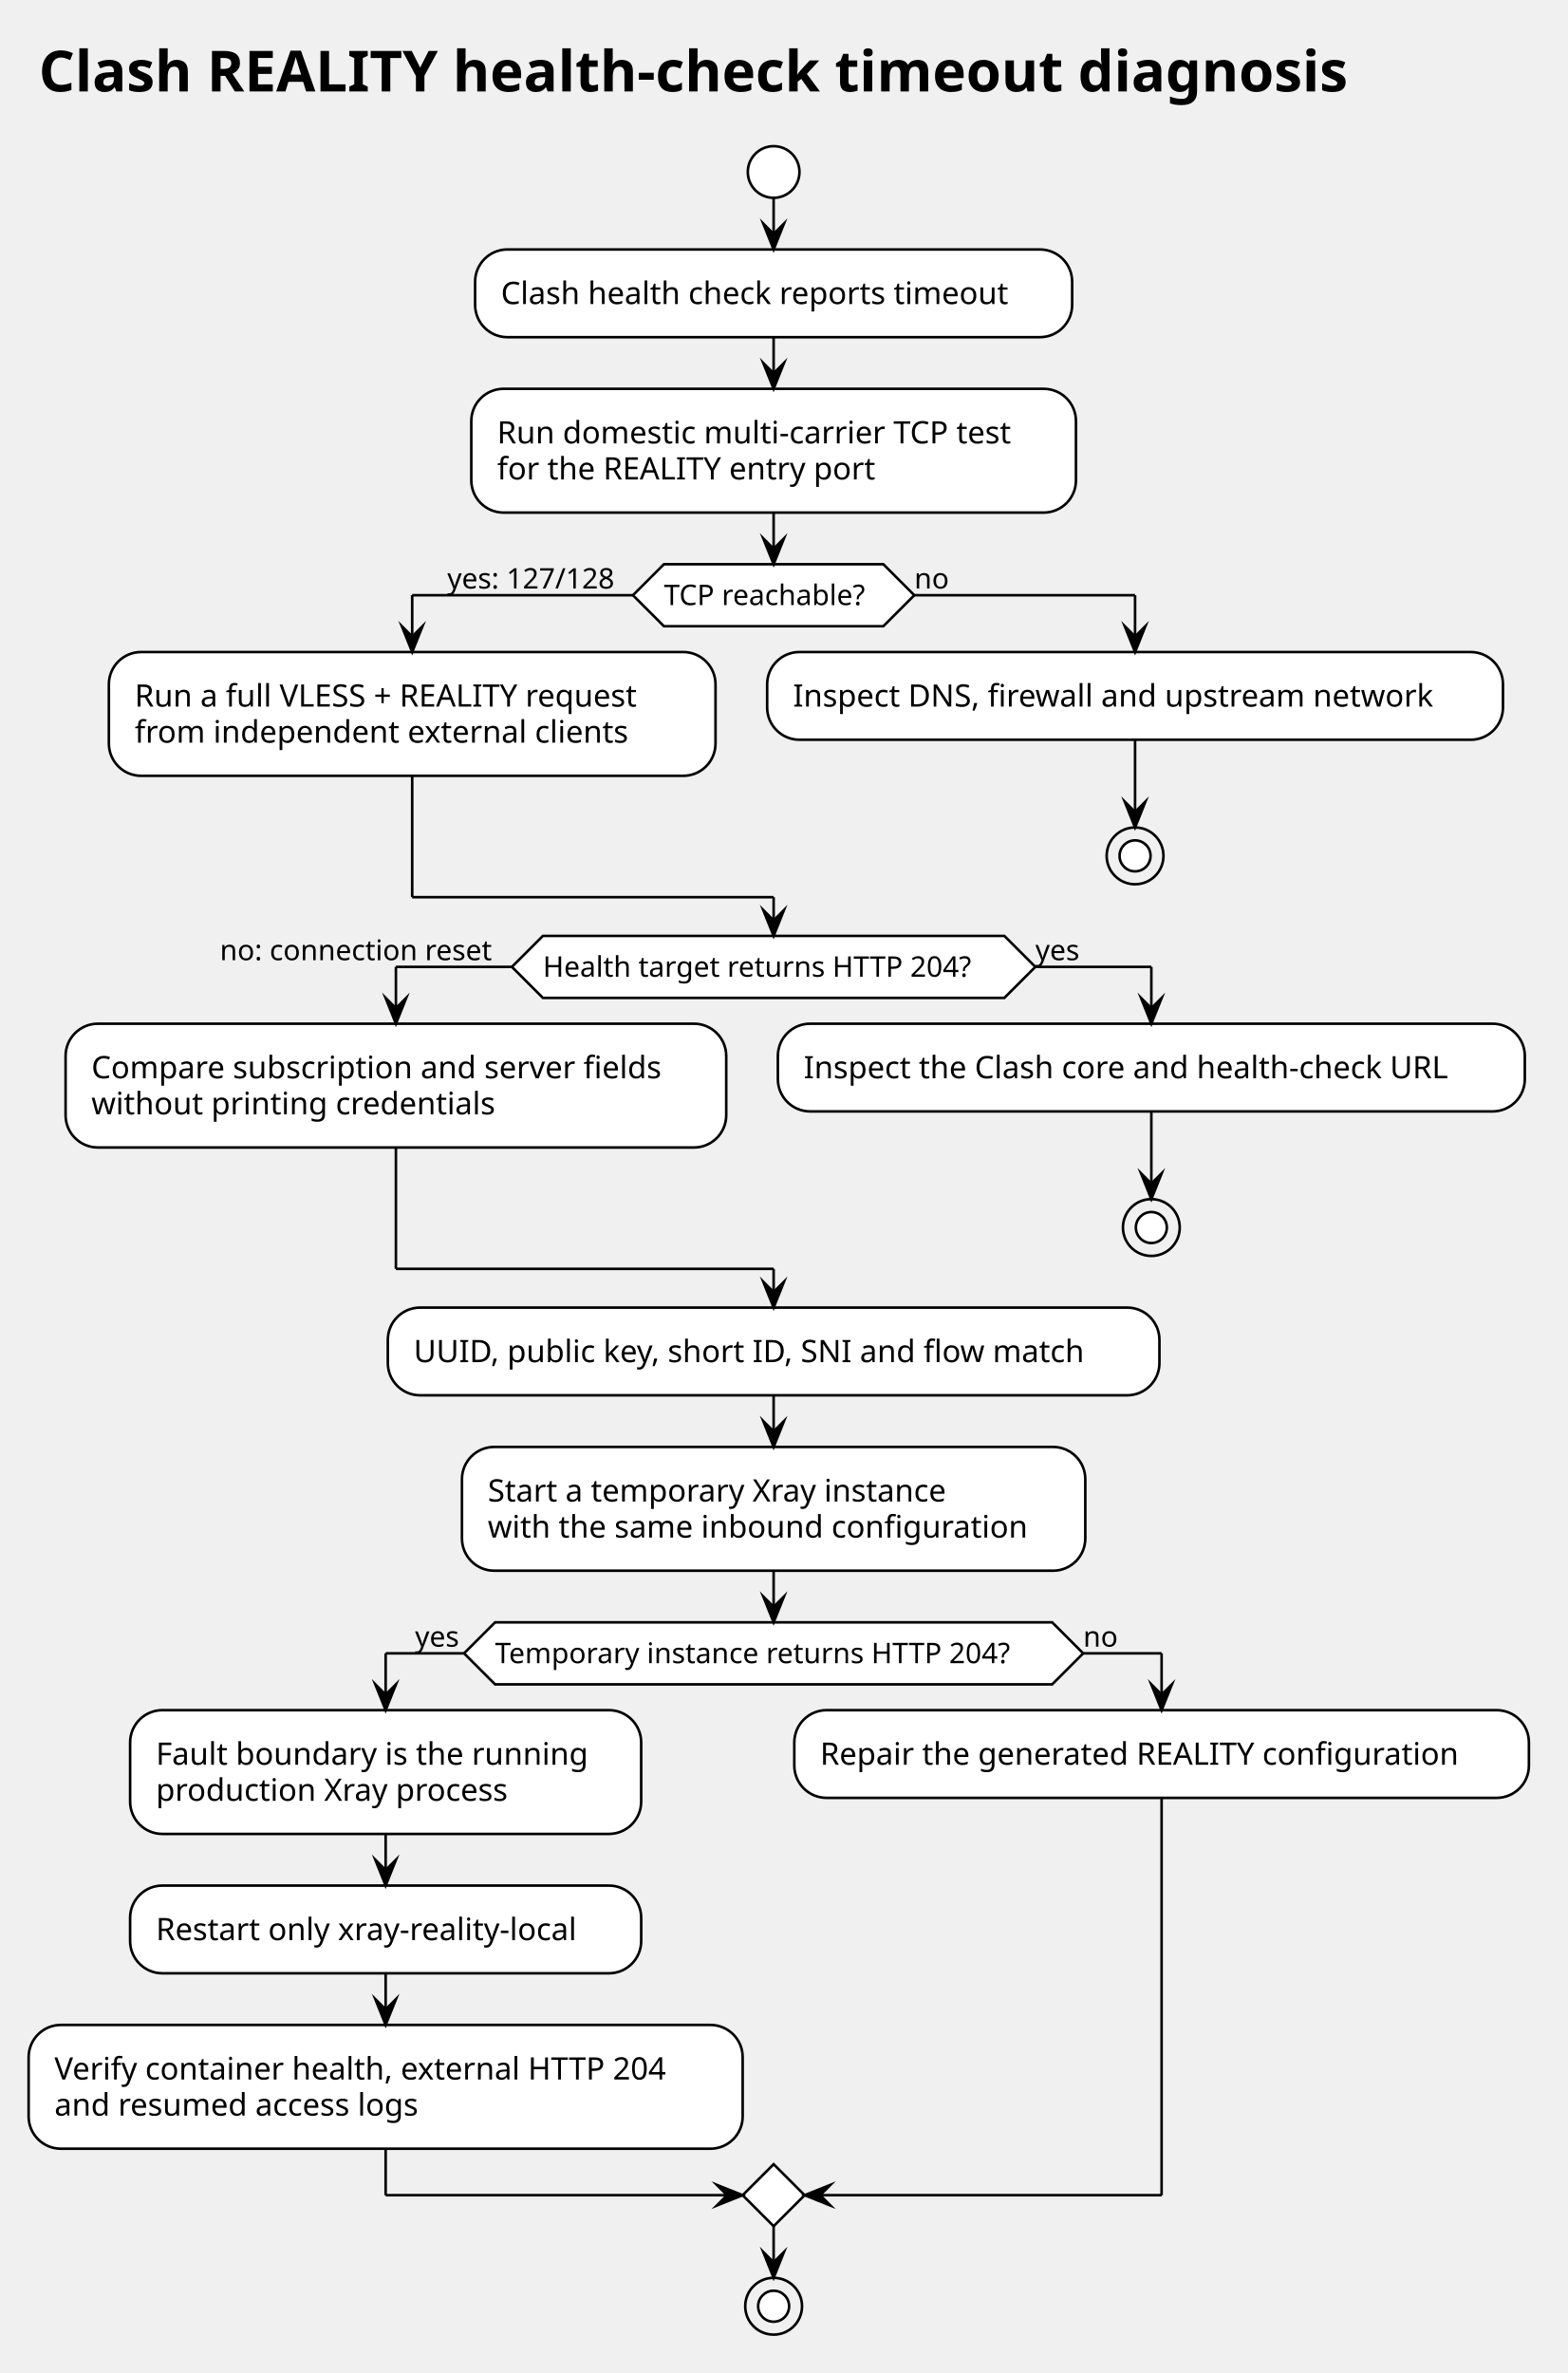
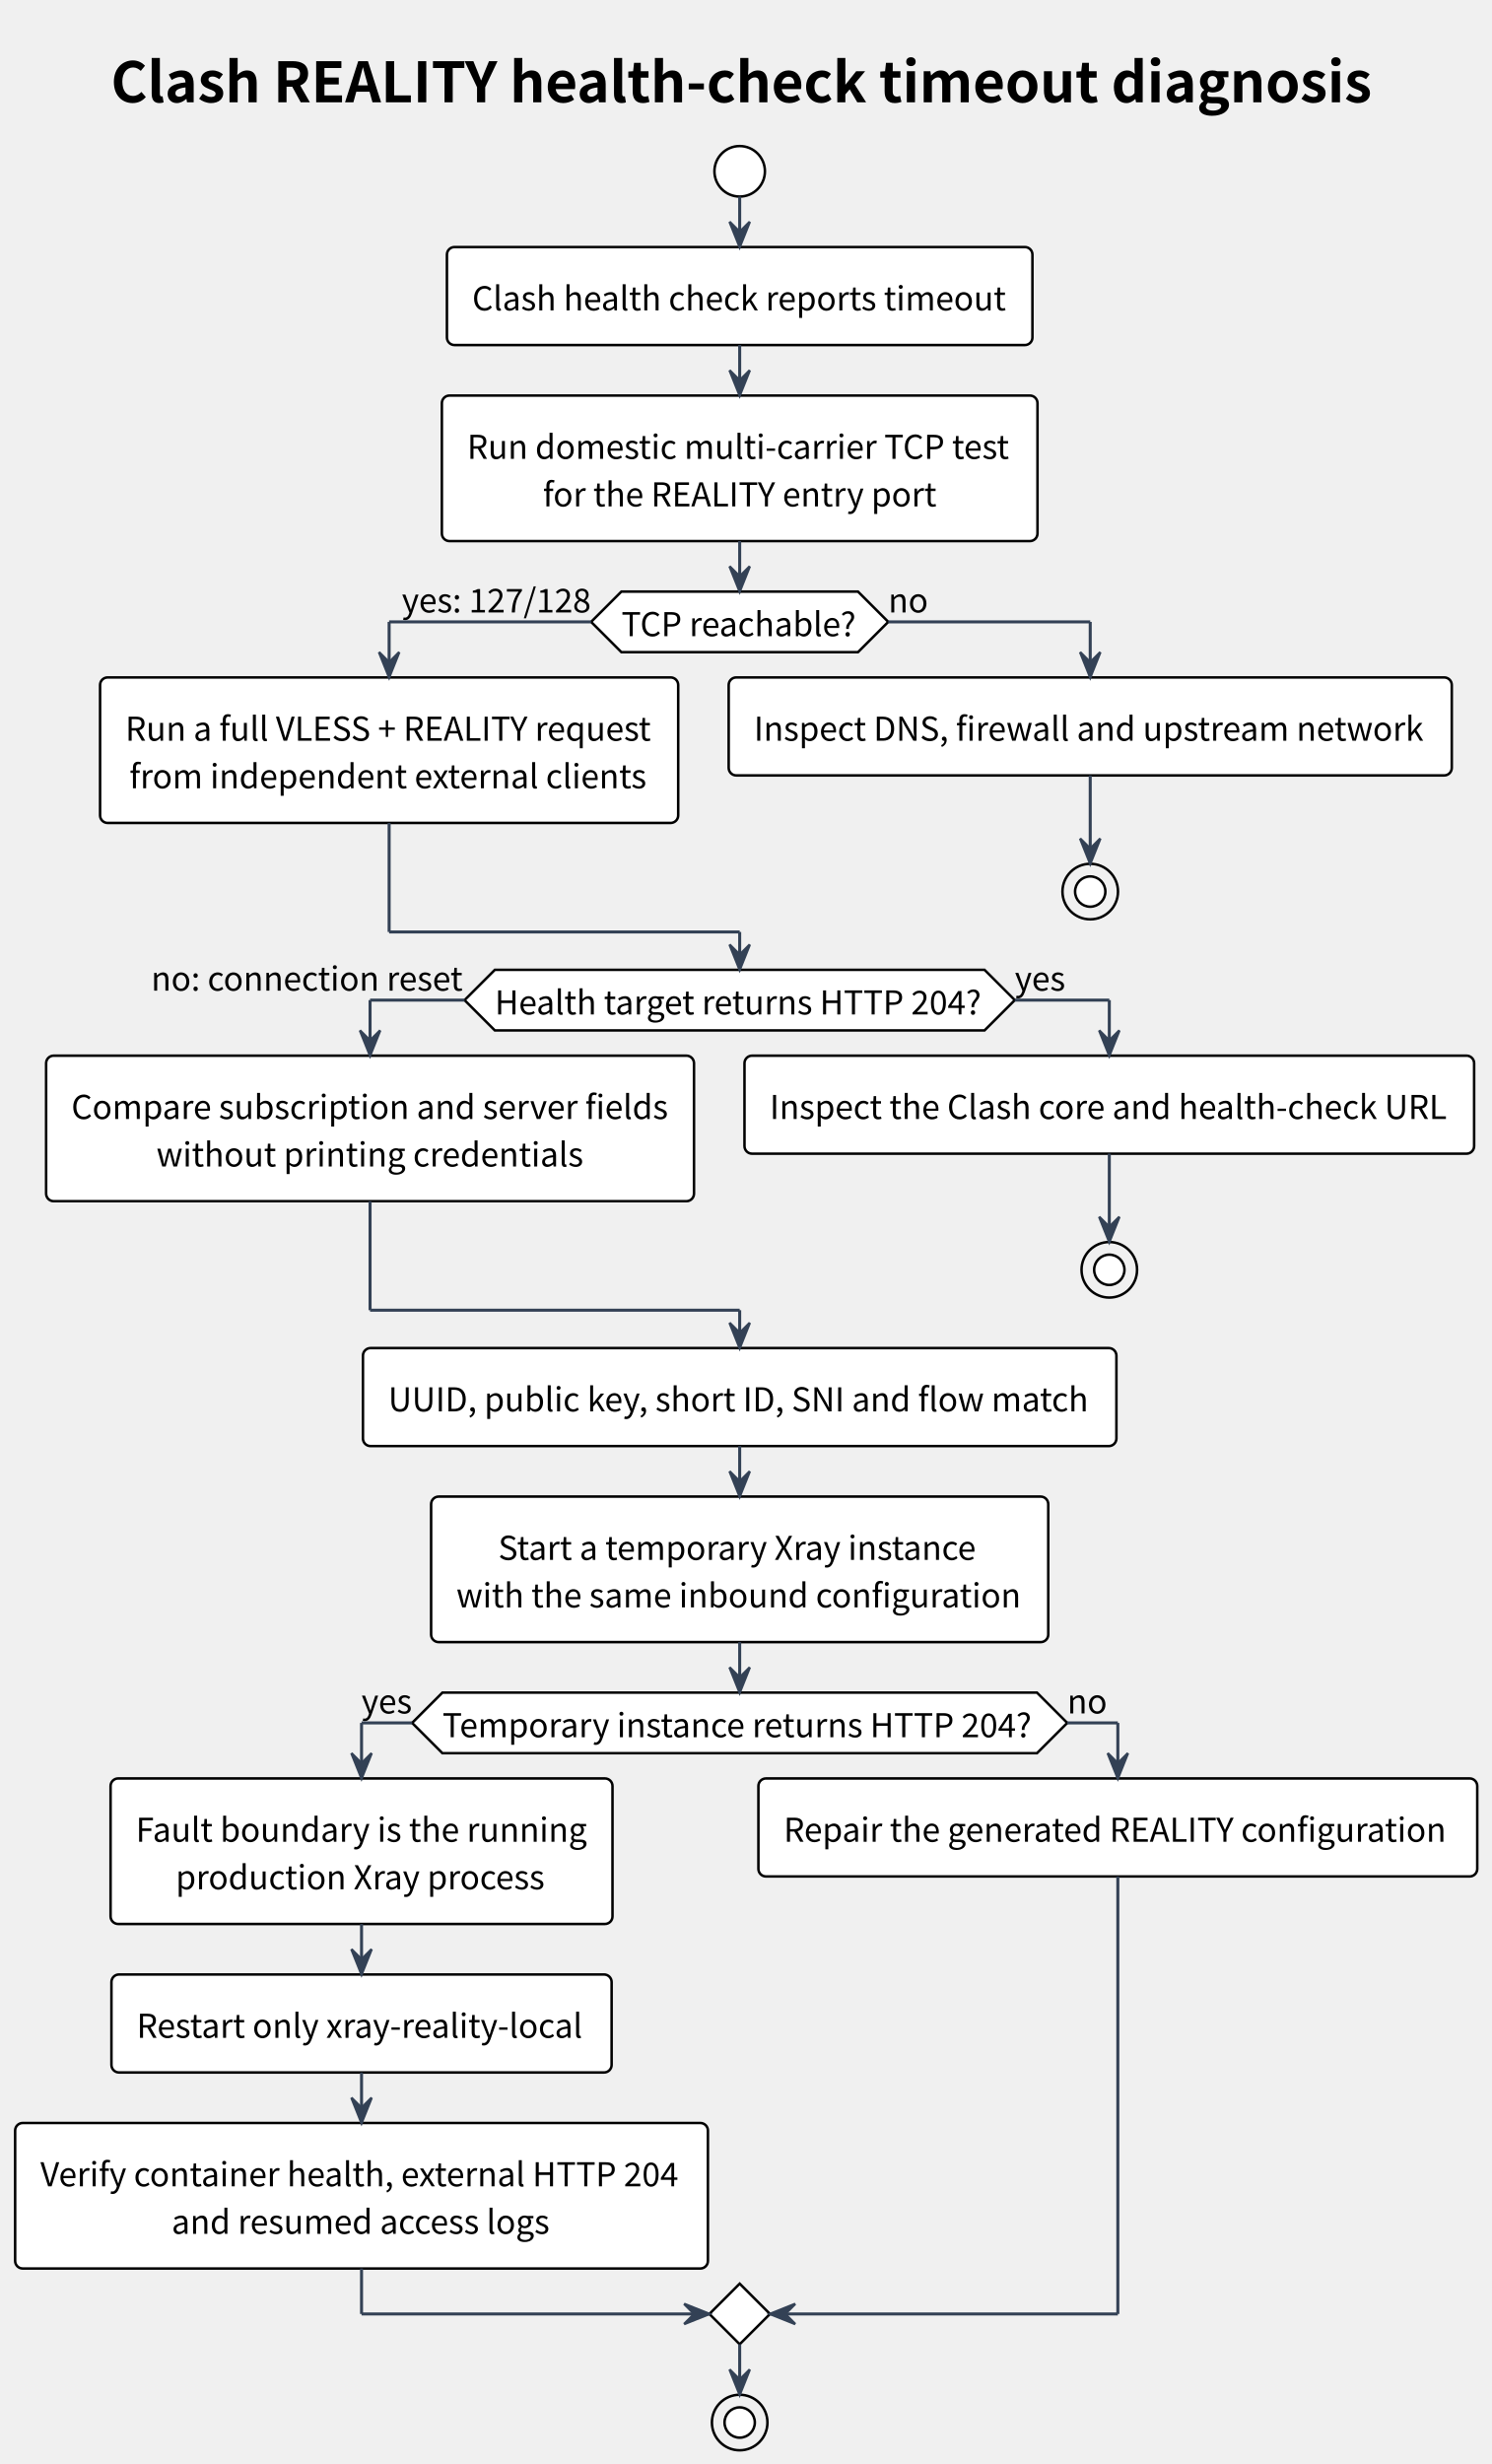
- <svg xmlns="http://www.w3.org/2000/svg" contentStyleType="text/css" data-diagram-type="ACTIVITY" height="919px" preserveAspectRatio="none" style="width:607px;height:919px;background:#FFFFFF;" version="1.1" viewBox="0 0 607 919" width="607px" zoomAndPan="magnify">
+ <svg xmlns="http://www.w3.org/2000/svg" contentStyleType="text/css" data-diagram-type="ACTIVITY" height="976px" preserveAspectRatio="none" style="width:591px;height:976px;background:#FFFFFF;" version="1.1" viewBox="0 0 591 976" width="591px" zoomAndPan="magnify">
  <defs />
  <g>
    <g class="title" data-source-line="3">
-       <text fill="#000000" font-family="Verdana" font-size="22" font-weight="700" lengthAdjust="spacing" textLength="575.223" x="15" y="35.421">Clash REALITY health-check timeout diagnosis</text>
+       <text fill="#000000" font-family="Noto Sans CJK SC" font-size="22" font-weight="bold" lengthAdjust="spacing" textLength="500.37" x="43.925" y="40.52">Clash REALITY health-check timeout diagnosis</text>
    </g>
-     <ellipse cx="299.621" cy="66.609" fill="#FFFFFF" rx="10" ry="10" style="stroke:#000000;stroke-width:1;" />
-     <rect fill="#FFFFFF" height="33.969" rx="12.5" ry="12.5" style="stroke:#000000;stroke-width:1;" width="231.231" x="184.005" y="96.609" />
-     <text fill="#000000" font-family="Verdana" font-size="12" lengthAdjust="spacing" textLength="211.231" x="194.005" y="117.748">Clash health check reports timeout</text>
-     <rect fill="#FFFFFF" height="47.938" rx="12.5" ry="12.5" style="stroke:#000000;stroke-width:1;" width="234.184" x="182.529" y="150.578" />
-     <text fill="#000000" font-family="Verdana" font-size="12" lengthAdjust="spacing" textLength="214.184" x="192.529" y="171.717">Run domestic multi-carrier TCP test</text>
-     <text fill="#000000" font-family="Verdana" font-size="12" lengthAdjust="spacing" textLength="156.791" x="192.529" y="185.685">for the REALITY entry port</text>
-     <polygon fill="#FFFFFF" points="257.138,218.516,342.103,218.516,354.103,230.516,342.103,242.516,257.138,242.516,245.138,230.516,257.138,218.516" style="stroke:#000000;stroke-width:1;stroke-linejoin:miter;stroke-miterlimit:10;" />
-     <text fill="#000000" font-family="Verdana" font-size="11" lengthAdjust="spacing" textLength="84.965" x="257.138" y="234.324">TCP reachable?</text>
-     <text fill="#000000" font-family="Verdana" font-size="11" lengthAdjust="spacing" textLength="71.908" x="173.23" y="227.921">yes: 127/128</text>
-     <text fill="#000000" font-family="Verdana" font-size="11" lengthAdjust="spacing" textLength="13.702" x="354.103" y="227.921">no</text>
-     <rect fill="#FFFFFF" height="47.938" rx="12.5" ry="12.5" style="stroke:#000000;stroke-width:1;" width="234.945" x="42.167" y="252.516" />
-     <text fill="#000000" font-family="Verdana" font-size="12" lengthAdjust="spacing" textLength="214.945" x="52.167" y="273.654">Run a full VLESS + REALITY request</text>
-     <text fill="#000000" font-family="Verdana" font-size="12" lengthAdjust="spacing" textLength="204.498" x="52.167" y="287.623">from independent external clients</text>
-     <rect fill="#FFFFFF" height="33.969" rx="12.5" ry="12.5" style="stroke:#000000;stroke-width:1;" width="284.978" x="297.112" y="252.516" />
-     <text fill="#000000" font-family="Verdana" font-size="12" lengthAdjust="spacing" textLength="264.978" x="307.112" y="273.654">Inspect DNS, firewall and upstream network</text>
-     <ellipse cx="439.602" cy="331.453" fill="none" rx="11" ry="11" style="stroke:#000000;stroke-width:1;" />
-     <ellipse cx="439.602" cy="331.453" fill="#FFFFFF" rx="6" ry="6" style="stroke:#000000;stroke-width:1;" />
-     <polygon fill="#FFFFFF" points="210.259,362.453,388.982,362.453,400.982,374.453,388.982,386.453,210.259,386.453,198.259,374.453,210.259,362.453" style="stroke:#000000;stroke-width:1;stroke-linejoin:miter;stroke-miterlimit:10;" />
-     <text fill="#000000" font-family="Verdana" font-size="11" lengthAdjust="spacing" textLength="178.723" x="210.259" y="378.261">Health target returns HTTP 204?</text>
-     <text fill="#000000" font-family="Verdana" font-size="11" lengthAdjust="spacing" textLength="113.11" x="85.149" y="371.859">no: connection reset</text>
-     <text fill="#000000" font-family="Verdana" font-size="11" lengthAdjust="spacing" textLength="19.008" x="400.982" y="371.859">yes</text>
-     <rect fill="#FFFFFF" height="47.938" rx="12.5" ry="12.5" style="stroke:#000000;stroke-width:1;" width="255.857" x="25.405" y="396.453" />
-     <text fill="#000000" font-family="Verdana" font-size="12" lengthAdjust="spacing" textLength="235.857" x="35.405" y="417.592">Compare subscription and server fields</text>
-     <text fill="#000000" font-family="Verdana" font-size="12" lengthAdjust="spacing" textLength="165.99" x="35.405" y="431.56">without printing credentials</text>
-     <rect fill="#FFFFFF" height="33.969" rx="12.5" ry="12.5" style="stroke:#000000;stroke-width:1;" width="289.291" x="301.262" y="396.453" />
-     <text fill="#000000" font-family="Verdana" font-size="12" lengthAdjust="spacing" textLength="269.291" x="311.262" y="417.592">Inspect the Clash core and health-check URL</text>
-     <ellipse cx="445.908" cy="475.391" fill="none" rx="11" ry="11" style="stroke:#000000;stroke-width:1;" />
-     <ellipse cx="445.908" cy="475.391" fill="#FFFFFF" rx="6" ry="6" style="stroke:#000000;stroke-width:1;" />
-     <rect fill="#FFFFFF" height="33.969" rx="12.5" ry="12.5" style="stroke:#000000;stroke-width:1;" width="298.836" x="150.203" y="506.391" />
-     <text fill="#000000" font-family="Verdana" font-size="12" lengthAdjust="spacing" textLength="278.836" x="160.203" y="527.529">UUID, public key, short ID, SNI and flow match</text>
-     <rect fill="#FFFFFF" height="47.938" rx="12.5" ry="12.5" style="stroke:#000000;stroke-width:1;" width="241.414" x="178.914" y="560.359" />
-     <text fill="#000000" font-family="Verdana" font-size="12" lengthAdjust="spacing" textLength="193.43" x="188.914" y="581.498">Start a temporary Xray instance</text>
-     <text fill="#000000" font-family="Verdana" font-size="12" lengthAdjust="spacing" textLength="221.414" x="188.914" y="595.467">with the same inbound configuration</text>
-     <polygon fill="#FFFFFF" points="191.734,628.297,407.507,628.297,419.507,640.297,407.507,652.297,191.734,652.297,179.734,640.297,191.734,628.297" style="stroke:#000000;stroke-width:1;stroke-linejoin:miter;stroke-miterlimit:10;" />
-     <text fill="#000000" font-family="Verdana" font-size="11" lengthAdjust="spacing" textLength="215.773" x="191.734" y="644.105">Temporary instance returns HTTP 204?</text>
-     <text fill="#000000" font-family="Verdana" font-size="11" lengthAdjust="spacing" textLength="19.008" x="160.726" y="637.703">yes</text>
-     <text fill="#000000" font-family="Verdana" font-size="11" lengthAdjust="spacing" textLength="13.702" x="419.507" y="637.703">no</text>
-     <rect fill="#FFFFFF" height="47.938" rx="12.5" ry="12.5" style="stroke:#000000;stroke-width:1;" width="197.92" x="50.399" y="662.297" />
-     <text fill="#000000" font-family="Verdana" font-size="12" lengthAdjust="spacing" textLength="177.92" x="60.399" y="683.436">Fault boundary is the running</text>
-     <text fill="#000000" font-family="Verdana" font-size="12" lengthAdjust="spacing" textLength="146.315" x="60.399" y="697.404">production Xray process</text>
-     <rect fill="#FFFFFF" height="33.969" rx="12.5" ry="12.5" style="stroke:#000000;stroke-width:1;" width="197.938" x="50.391" y="730.234" />
-     <text fill="#000000" font-family="Verdana" font-size="12" lengthAdjust="spacing" textLength="177.938" x="60.391" y="751.373">Restart only xray-reality-local</text>
-     <rect fill="#FFFFFF" height="47.938" rx="12.5" ry="12.5" style="stroke:#000000;stroke-width:1;" width="276.541" x="11.089" y="784.203" />
-     <text fill="#000000" font-family="Verdana" font-size="12" lengthAdjust="spacing" textLength="256.541" x="21.089" y="805.342">Verify container health, external HTTP 204</text>
-     <text fill="#000000" font-family="Verdana" font-size="12" lengthAdjust="spacing" textLength="151.863" x="21.089" y="819.311">and resumed access logs</text>
-     <rect fill="#FFFFFF" height="33.969" rx="12.5" ry="12.5" style="stroke:#000000;stroke-width:1;" width="284.504" x="307.63" y="662.297" />
-     <text fill="#000000" font-family="Verdana" font-size="12" lengthAdjust="spacing" textLength="264.504" x="317.63" y="683.436">Repair the generated REALITY configuration</text>
-     <polygon fill="#FFFFFF" points="299.621,838.141,311.621,850.141,299.621,862.141,287.621,850.141,299.621,838.141" style="stroke:#000000;stroke-width:1;stroke-linejoin:miter;stroke-miterlimit:10;" />
-     <ellipse cx="299.621" cy="893.141" fill="none" rx="11" ry="11" style="stroke:#000000;stroke-width:1;" />
-     <ellipse cx="299.621" cy="893.141" fill="#FFFFFF" rx="6" ry="6" style="stroke:#000000;stroke-width:1;" />
-     <line style="stroke:#000000;stroke-width:1;" x1="299.621" x2="299.621" y1="76.609" y2="96.609" />
-     <polygon fill="#000000" points="295.621,86.609,299.621,96.609,303.621,86.609,299.621,90.609" style="stroke:#000000;stroke-width:1;stroke-linejoin:miter;stroke-miterlimit:10;" />
-     <line style="stroke:#000000;stroke-width:1;" x1="299.621" x2="299.621" y1="130.578" y2="150.578" />
-     <polygon fill="#000000" points="295.621,140.578,299.621,150.578,303.621,140.578,299.621,144.578" style="stroke:#000000;stroke-width:1;stroke-linejoin:miter;stroke-miterlimit:10;" />
-     <line style="stroke:#000000;stroke-width:1;" x1="439.602" x2="439.602" y1="286.484" y2="320.453" />
-     <polygon fill="#000000" points="435.602,310.453,439.602,320.453,443.602,310.453,439.602,314.453" style="stroke:#000000;stroke-width:1;stroke-linejoin:miter;stroke-miterlimit:10;" />
-     <line style="stroke:#000000;stroke-width:1;" x1="245.138" x2="159.64" y1="230.516" y2="230.516" />
-     <line style="stroke:#000000;stroke-width:1;" x1="159.64" x2="159.64" y1="230.516" y2="252.516" />
-     <polygon fill="#000000" points="155.64,242.516,159.64,252.516,163.64,242.516,159.64,246.516" style="stroke:#000000;stroke-width:1;stroke-linejoin:miter;stroke-miterlimit:10;" />
-     <line style="stroke:#000000;stroke-width:1;" x1="354.103" x2="439.602" y1="230.516" y2="230.516" />
-     <line style="stroke:#000000;stroke-width:1;" x1="439.602" x2="439.602" y1="230.516" y2="252.516" />
-     <polygon fill="#000000" points="435.602,242.516,439.602,252.516,443.602,242.516,439.602,246.516" style="stroke:#000000;stroke-width:1;stroke-linejoin:miter;stroke-miterlimit:10;" />
-     <line style="stroke:#000000;stroke-width:1;" x1="159.64" x2="159.64" y1="300.453" y2="347.453" />
-     <line style="stroke:#000000;stroke-width:1;" x1="159.64" x2="299.621" y1="347.453" y2="347.453" />
-     <line style="stroke:#000000;stroke-width:1;" x1="299.621" x2="299.621" y1="347.453" y2="362.453" />
-     <polygon fill="#000000" points="295.621,352.453,299.621,362.453,303.621,352.453,299.621,356.453" style="stroke:#000000;stroke-width:1;stroke-linejoin:miter;stroke-miterlimit:10;" />
-     <line style="stroke:#000000;stroke-width:1;" x1="299.621" x2="299.621" y1="198.516" y2="218.516" />
-     <polygon fill="#000000" points="295.621,208.516,299.621,218.516,303.621,208.516,299.621,212.516" style="stroke:#000000;stroke-width:1;stroke-linejoin:miter;stroke-miterlimit:10;" />
-     <line style="stroke:#000000;stroke-width:1;" x1="445.908" x2="445.908" y1="430.422" y2="464.391" />
-     <polygon fill="#000000" points="441.908,454.391,445.908,464.391,449.908,454.391,445.908,458.391" style="stroke:#000000;stroke-width:1;stroke-linejoin:miter;stroke-miterlimit:10;" />
-     <line style="stroke:#000000;stroke-width:1;" x1="198.259" x2="153.333" y1="374.453" y2="374.453" />
-     <line style="stroke:#000000;stroke-width:1;" x1="153.333" x2="153.333" y1="374.453" y2="396.453" />
-     <polygon fill="#000000" points="149.333,386.453,153.333,396.453,157.333,386.453,153.333,390.453" style="stroke:#000000;stroke-width:1;stroke-linejoin:miter;stroke-miterlimit:10;" />
-     <line style="stroke:#000000;stroke-width:1;" x1="400.982" x2="445.908" y1="374.453" y2="374.453" />
-     <line style="stroke:#000000;stroke-width:1;" x1="445.908" x2="445.908" y1="374.453" y2="396.453" />
-     <polygon fill="#000000" points="441.908,386.453,445.908,396.453,449.908,386.453,445.908,390.453" style="stroke:#000000;stroke-width:1;stroke-linejoin:miter;stroke-miterlimit:10;" />
-     <line style="stroke:#000000;stroke-width:1;" x1="153.333" x2="153.333" y1="444.391" y2="491.391" />
-     <line style="stroke:#000000;stroke-width:1;" x1="153.333" x2="299.621" y1="491.391" y2="491.391" />
-     <line style="stroke:#000000;stroke-width:1;" x1="299.621" x2="299.621" y1="491.391" y2="506.391" />
-     <polygon fill="#000000" points="295.621,496.391,299.621,506.391,303.621,496.391,299.621,500.391" style="stroke:#000000;stroke-width:1;stroke-linejoin:miter;stroke-miterlimit:10;" />
-     <line style="stroke:#000000;stroke-width:1;" x1="299.621" x2="299.621" y1="540.359" y2="560.359" />
-     <polygon fill="#000000" points="295.621,550.359,299.621,560.359,303.621,550.359,299.621,554.359" style="stroke:#000000;stroke-width:1;stroke-linejoin:miter;stroke-miterlimit:10;" />
-     <line style="stroke:#000000;stroke-width:1;" x1="149.359" x2="149.359" y1="710.234" y2="730.234" />
-     <polygon fill="#000000" points="145.359,720.234,149.359,730.234,153.359,720.234,149.359,724.234" style="stroke:#000000;stroke-width:1;stroke-linejoin:miter;stroke-miterlimit:10;" />
-     <line style="stroke:#000000;stroke-width:1;" x1="149.359" x2="149.359" y1="764.203" y2="784.203" />
-     <polygon fill="#000000" points="145.359,774.203,149.359,784.203,153.359,774.203,149.359,778.203" style="stroke:#000000;stroke-width:1;stroke-linejoin:miter;stroke-miterlimit:10;" />
-     <line style="stroke:#000000;stroke-width:1;" x1="179.734" x2="149.359" y1="640.297" y2="640.297" />
-     <line style="stroke:#000000;stroke-width:1;" x1="149.359" x2="149.359" y1="640.297" y2="662.297" />
-     <polygon fill="#000000" points="145.359,652.297,149.359,662.297,153.359,652.297,149.359,656.297" style="stroke:#000000;stroke-width:1;stroke-linejoin:miter;stroke-miterlimit:10;" />
-     <line style="stroke:#000000;stroke-width:1;" x1="419.507" x2="449.882" y1="640.297" y2="640.297" />
-     <line style="stroke:#000000;stroke-width:1;" x1="449.882" x2="449.882" y1="640.297" y2="662.297" />
-     <polygon fill="#000000" points="445.882,652.297,449.882,662.297,453.882,652.297,449.882,656.297" style="stroke:#000000;stroke-width:1;stroke-linejoin:miter;stroke-miterlimit:10;" />
-     <line style="stroke:#000000;stroke-width:1;" x1="149.359" x2="149.359" y1="832.141" y2="850.141" />
-     <line style="stroke:#000000;stroke-width:1;" x1="149.359" x2="287.621" y1="850.141" y2="850.141" />
-     <polygon fill="#000000" points="277.621,846.141,287.621,850.141,277.621,854.141,281.621,850.141" style="stroke:#000000;stroke-width:1;stroke-linejoin:miter;stroke-miterlimit:10;" />
-     <line style="stroke:#000000;stroke-width:1;" x1="449.882" x2="449.882" y1="696.266" y2="850.141" />
-     <line style="stroke:#000000;stroke-width:1;" x1="449.882" x2="311.621" y1="850.141" y2="850.141" />
-     <polygon fill="#000000" points="321.621,846.141,311.621,850.141,321.621,854.141,317.621,850.141" style="stroke:#000000;stroke-width:1;stroke-linejoin:miter;stroke-miterlimit:10;" />
-     <line style="stroke:#000000;stroke-width:1;" x1="299.621" x2="299.621" y1="608.297" y2="628.297" />
-     <polygon fill="#000000" points="295.621,618.297,299.621,628.297,303.621,618.297,299.621,622.297" style="stroke:#000000;stroke-width:1;stroke-linejoin:miter;stroke-miterlimit:10;" />
-     <line style="stroke:#000000;stroke-width:1;" x1="299.621" x2="299.621" y1="862.141" y2="882.141" />
-     <polygon fill="#000000" points="295.621,872.141,299.621,882.141,303.621,872.141,299.621,876.141" style="stroke:#000000;stroke-width:1;stroke-linejoin:miter;stroke-miterlimit:10;" />
+     <ellipse cx="293.03" cy="67.856" fill="#FFFFFF" rx="10" ry="10" style="stroke:#000000;stroke-width:1;" />
+     <rect fill="#FFFFFF" height="38.824" rx="3" ry="3" style="stroke:#000000;stroke-width:1;" width="231.952" x="177.054" y="97.856" />
+     <text fill="#000000" font-family="Noto Sans CJK SC" font-size="13" lengthAdjust="spacing" textLength="211.952" x="187.054" y="122.936">Clash health check reports timeout</text>
+     <rect fill="#FFFFFF" height="57.648" rx="3" ry="3" style="stroke:#000000;stroke-width:1;" width="235.956" x="175.052" y="156.68" />
+     <text fill="#000000" font-family="Noto Sans CJK SC" font-size="13" lengthAdjust="spacing" textLength="215.956" x="185.052" y="181.76">Run domestic multi-carrier TCP test</text>
+     <text fill="#000000" font-family="Noto Sans CJK SC" font-size="13" lengthAdjust="spacing" textLength="155.896" x="215.082" y="200.584">for the REALITY entry port</text>
+     <polygon fill="#FFFFFF" points="246.171,234.328,339.888,234.328,351.888,246.328,339.888,258.328,246.171,258.328,234.171,246.328,246.171,234.328" style="stroke:#000000;stroke-width:1;" />
+     <text fill="#000000" font-family="Noto Sans CJK SC" font-size="13" lengthAdjust="spacing" textLength="93.717" x="246.171" y="251.996">TCP reachable?</text>
+     <text fill="#000000" font-family="Noto Sans CJK SC" font-size="13" lengthAdjust="spacing" textLength="74.971" x="159.2" y="242.584">yes: 127/128</text>
+     <text fill="#000000" font-family="Noto Sans CJK SC" font-size="13" lengthAdjust="spacing" textLength="15.808" x="351.888" y="242.584">no</text>
+     <rect fill="#FFFFFF" height="57.648" rx="3" ry="3" style="stroke:#000000;stroke-width:1;" width="229.027" x="39.644" y="268.328" />
+     <text fill="#000000" font-family="Noto Sans CJK SC" font-size="13" lengthAdjust="spacing" textLength="209.027" x="49.644" y="293.408">Run a full VLESS + REALITY request</text>
+     <text fill="#000000" font-family="Noto Sans CJK SC" font-size="13" lengthAdjust="spacing" textLength="205.751" x="51.282" y="312.232">from independent external clients</text>
+     <rect fill="#FFFFFF" height="38.824" rx="3" ry="3" style="stroke:#000000;stroke-width:1;" width="286.461" x="288.671" y="268.328" />
+     <text fill="#000000" font-family="Noto Sans CJK SC" font-size="13" lengthAdjust="spacing" textLength="266.461" x="298.671" y="293.408">Inspect DNS, firewall and upstream network</text>
+     <ellipse cx="431.902" cy="353.152" fill="none" rx="11" ry="11" style="stroke:#000000;stroke-width:1;" />
+     <ellipse cx="431.902" cy="353.152" fill="#FFFFFF" rx="6" ry="6" style="stroke:#000000;stroke-width:1;" />
+     <polygon fill="#FFFFFF" points="196.037,384.152,390.023,384.152,402.023,396.152,390.023,408.152,196.037,408.152,184.037,396.152,196.037,384.152" style="stroke:#000000;stroke-width:1;" />
+     <text fill="#000000" font-family="Noto Sans CJK SC" font-size="13" lengthAdjust="spacing" textLength="193.986" x="196.037" y="401.82">Health target returns HTTP 204?</text>
+     <text fill="#000000" font-family="Noto Sans CJK SC" font-size="13" lengthAdjust="spacing" textLength="124.163" x="59.873" y="392.408">no: connection reset</text>
+     <text fill="#000000" font-family="Noto Sans CJK SC" font-size="13" lengthAdjust="spacing" textLength="20.059" x="402.023" y="392.408">yes</text>
+     <rect fill="#FFFFFF" height="57.648" rx="3" ry="3" style="stroke:#000000;stroke-width:1;" width="256.665" x="18.269" y="418.152" />
+     <text fill="#000000" font-family="Noto Sans CJK SC" font-size="13" lengthAdjust="spacing" textLength="236.665" x="28.269" y="443.232">Compare subscription and server fields</text>
+     <text fill="#000000" font-family="Noto Sans CJK SC" font-size="13" lengthAdjust="spacing" textLength="169.273" x="61.965" y="462.056">without printing credentials</text>
+     <rect fill="#FFFFFF" height="38.824" rx="3" ry="3" style="stroke:#000000;stroke-width:1;" width="289.048" x="294.934" y="418.152" />
+     <text fill="#000000" font-family="Noto Sans CJK SC" font-size="13" lengthAdjust="spacing" textLength="269.048" x="304.934" y="443.232">Inspect the Clash core and health-check URL</text>
+     <ellipse cx="439.458" cy="502.976" fill="none" rx="11" ry="11" style="stroke:#000000;stroke-width:1;" />
+     <ellipse cx="439.458" cy="502.976" fill="#FFFFFF" rx="6" ry="6" style="stroke:#000000;stroke-width:1;" />
+     <rect fill="#FFFFFF" height="38.824" rx="3" ry="3" style="stroke:#000000;stroke-width:1;" width="298.486" x="143.787" y="533.976" />
+     <text fill="#000000" font-family="Noto Sans CJK SC" font-size="13" lengthAdjust="spacing" textLength="278.486" x="153.787" y="559.056">UUID, public key, short ID, SNI and flow match</text>
+     <rect fill="#FFFFFF" height="57.648" rx="3" ry="3" style="stroke:#000000;stroke-width:1;" width="244.484" x="170.788" y="592.8" />
+     <text fill="#000000" font-family="Noto Sans CJK SC" font-size="13" lengthAdjust="spacing" textLength="191.295" x="197.382" y="617.88">Start a temporary Xray instance</text>
+     <text fill="#000000" font-family="Noto Sans CJK SC" font-size="13" lengthAdjust="spacing" textLength="224.484" x="180.788" y="636.704">with the same inbound configuration</text>
+     <polygon fill="#FFFFFF" points="175.263,670.448,410.797,670.448,422.797,682.448,410.797,694.448,175.263,694.448,163.263,682.448,175.263,670.448" style="stroke:#000000;stroke-width:1;" />
+     <text fill="#000000" font-family="Noto Sans CJK SC" font-size="13" lengthAdjust="spacing" textLength="235.534" x="175.263" y="688.116">Temporary instance returns HTTP 204?</text>
+     <text fill="#000000" font-family="Noto Sans CJK SC" font-size="13" lengthAdjust="spacing" textLength="20.059" x="143.204" y="678.704">yes</text>
+     <text fill="#000000" font-family="Noto Sans CJK SC" font-size="13" lengthAdjust="spacing" textLength="15.808" x="422.797" y="678.704">no</text>
+     <rect fill="#FFFFFF" height="57.648" rx="3" ry="3" style="stroke:#000000;stroke-width:1;" width="198.841" x="43.804" y="704.448" />
+     <text fill="#000000" font-family="Noto Sans CJK SC" font-size="13" lengthAdjust="spacing" textLength="178.841" x="53.804" y="729.528">Fault boundary is the running</text>
+     <text fill="#000000" font-family="Noto Sans CJK SC" font-size="13" lengthAdjust="spacing" textLength="147.238" x="69.606" y="748.352">production Xray process</text>
+     <rect fill="#FFFFFF" height="38.824" rx="3" ry="3" style="stroke:#000000;stroke-width:1;" width="198.152" x="44.148" y="782.096" />
+     <text fill="#000000" font-family="Noto Sans CJK SC" font-size="13" lengthAdjust="spacing" textLength="178.152" x="54.148" y="807.176">Restart only xray-reality-local</text>
+     <rect fill="#FFFFFF" height="57.648" rx="3" ry="3" style="stroke:#000000;stroke-width:1;" width="274.449" x="6" y="840.92" />
+     <text fill="#000000" font-family="Noto Sans CJK SC" font-size="13" lengthAdjust="spacing" textLength="254.449" x="16" y="866">Verify container health, external HTTP 204</text>
+     <text fill="#000000" font-family="Noto Sans CJK SC" font-size="13" lengthAdjust="spacing" textLength="150.501" x="67.974" y="884.824">and resumed access logs</text>
+     <rect fill="#FFFFFF" height="38.824" rx="3" ry="3" style="stroke:#000000;stroke-width:1;" width="284.771" x="300.449" y="704.448" />
+     <text fill="#000000" font-family="Noto Sans CJK SC" font-size="13" lengthAdjust="spacing" textLength="264.771" x="310.449" y="729.528">Repair the generated REALITY configuration</text>
+     <polygon fill="#FFFFFF" points="293.03,904.568,305.03,916.568,293.03,928.568,281.03,916.568,293.03,904.568" style="stroke:#000000;stroke-width:1;" />
+     <ellipse cx="293.03" cy="959.568" fill="none" rx="11" ry="11" style="stroke:#000000;stroke-width:1;" />
+     <ellipse cx="293.03" cy="959.568" fill="#FFFFFF" rx="6" ry="6" style="stroke:#000000;stroke-width:1;" />
+     <line style="stroke:#334155;stroke-width:1.2;" x1="293.03" x2="293.03" y1="77.856" y2="97.856" />
+     <polygon fill="#334155" points="289.03,87.856,293.03,97.856,297.03,87.856,293.03,91.856" style="stroke:#334155;stroke-width:1;" />
+     <line style="stroke:#334155;stroke-width:1.2;" x1="293.03" x2="293.03" y1="136.68" y2="156.68" />
+     <polygon fill="#334155" points="289.03,146.68,293.03,156.68,297.03,146.68,293.03,150.68" style="stroke:#334155;stroke-width:1;" />
+     <line style="stroke:#334155;stroke-width:1.2;" x1="431.902" x2="431.902" y1="307.152" y2="342.152" />
+     <polygon fill="#334155" points="427.902,332.152,431.902,342.152,435.902,332.152,431.902,336.152" style="stroke:#334155;stroke-width:1;" />
+     <line style="stroke:#334155;stroke-width:1.2;" x1="234.171" x2="154.158" y1="246.328" y2="246.328" />
+     <line style="stroke:#334155;stroke-width:1.2;" x1="154.158" x2="154.158" y1="246.328" y2="268.328" />
+     <polygon fill="#334155" points="150.158,258.328,154.158,268.328,158.158,258.328,154.158,262.328" style="stroke:#334155;stroke-width:1;" />
+     <line style="stroke:#334155;stroke-width:1.2;" x1="351.888" x2="431.902" y1="246.328" y2="246.328" />
+     <line style="stroke:#334155;stroke-width:1.2;" x1="431.902" x2="431.902" y1="246.328" y2="268.328" />
+     <polygon fill="#334155" points="427.902,258.328,431.902,268.328,435.902,258.328,431.902,262.328" style="stroke:#334155;stroke-width:1;" />
+     <line style="stroke:#334155;stroke-width:1.2;" x1="154.158" x2="154.158" y1="325.976" y2="369.152" />
+     <line style="stroke:#334155;stroke-width:1.2;" x1="154.158" x2="293.03" y1="369.152" y2="369.152" />
+     <line style="stroke:#334155;stroke-width:1.2;" x1="293.03" x2="293.03" y1="369.152" y2="384.152" />
+     <polygon fill="#334155" points="289.03,374.152,293.03,384.152,297.03,374.152,293.03,378.152" style="stroke:#334155;stroke-width:1;" />
+     <line style="stroke:#334155;stroke-width:1.2;" x1="293.03" x2="293.03" y1="214.328" y2="234.328" />
+     <polygon fill="#334155" points="289.03,224.328,293.03,234.328,297.03,224.328,293.03,228.328" style="stroke:#334155;stroke-width:1;" />
+     <line style="stroke:#334155;stroke-width:1.2;" x1="439.458" x2="439.458" y1="456.976" y2="491.976" />
+     <polygon fill="#334155" points="435.458,481.976,439.458,491.976,443.458,481.976,439.458,485.976" style="stroke:#334155;stroke-width:1;" />
+     <line style="stroke:#334155;stroke-width:1.2;" x1="184.037" x2="146.601" y1="396.152" y2="396.152" />
+     <line style="stroke:#334155;stroke-width:1.2;" x1="146.601" x2="146.601" y1="396.152" y2="418.152" />
+     <polygon fill="#334155" points="142.601,408.152,146.601,418.152,150.601,408.152,146.601,412.152" style="stroke:#334155;stroke-width:1;" />
+     <line style="stroke:#334155;stroke-width:1.2;" x1="402.023" x2="439.458" y1="396.152" y2="396.152" />
+     <line style="stroke:#334155;stroke-width:1.2;" x1="439.458" x2="439.458" y1="396.152" y2="418.152" />
+     <polygon fill="#334155" points="435.458,408.152,439.458,418.152,443.458,408.152,439.458,412.152" style="stroke:#334155;stroke-width:1;" />
+     <line style="stroke:#334155;stroke-width:1.2;" x1="146.601" x2="146.601" y1="475.8" y2="518.976" />
+     <line style="stroke:#334155;stroke-width:1.2;" x1="146.601" x2="293.03" y1="518.976" y2="518.976" />
+     <line style="stroke:#334155;stroke-width:1.2;" x1="293.03" x2="293.03" y1="518.976" y2="533.976" />
+     <polygon fill="#334155" points="289.03,523.976,293.03,533.976,297.03,523.976,293.03,527.976" style="stroke:#334155;stroke-width:1;" />
+     <line style="stroke:#334155;stroke-width:1.2;" x1="293.03" x2="293.03" y1="572.8" y2="592.8" />
+     <polygon fill="#334155" points="289.03,582.8,293.03,592.8,297.03,582.8,293.03,586.8" style="stroke:#334155;stroke-width:1;" />
+     <line style="stroke:#334155;stroke-width:1.2;" x1="143.225" x2="143.225" y1="762.096" y2="782.096" />
+     <polygon fill="#334155" points="139.225,772.096,143.225,782.096,147.225,772.096,143.225,776.096" style="stroke:#334155;stroke-width:1;" />
+     <line style="stroke:#334155;stroke-width:1.2;" x1="143.225" x2="143.225" y1="820.92" y2="840.92" />
+     <polygon fill="#334155" points="139.225,830.92,143.225,840.92,147.225,830.92,143.225,834.92" style="stroke:#334155;stroke-width:1;" />
+     <line style="stroke:#334155;stroke-width:1.2;" x1="163.263" x2="143.225" y1="682.448" y2="682.448" />
+     <line style="stroke:#334155;stroke-width:1.2;" x1="143.225" x2="143.225" y1="682.448" y2="704.448" />
+     <polygon fill="#334155" points="139.225,694.448,143.225,704.448,147.225,694.448,143.225,698.448" style="stroke:#334155;stroke-width:1;" />
+     <line style="stroke:#334155;stroke-width:1.2;" x1="422.797" x2="442.835" y1="682.448" y2="682.448" />
+     <line style="stroke:#334155;stroke-width:1.2;" x1="442.835" x2="442.835" y1="682.448" y2="704.448" />
+     <polygon fill="#334155" points="438.835,694.448,442.835,704.448,446.835,694.448,442.835,698.448" style="stroke:#334155;stroke-width:1;" />
+     <line style="stroke:#334155;stroke-width:1.2;" x1="143.225" x2="143.225" y1="898.568" y2="916.568" />
+     <line style="stroke:#334155;stroke-width:1.2;" x1="143.225" x2="281.03" y1="916.568" y2="916.568" />
+     <polygon fill="#334155" points="271.03,912.568,281.03,916.568,271.03,920.568,275.03,916.568" style="stroke:#334155;stroke-width:1;" />
+     <line style="stroke:#334155;stroke-width:1.2;" x1="442.835" x2="442.835" y1="743.272" y2="916.568" />
+     <line style="stroke:#334155;stroke-width:1.2;" x1="442.835" x2="305.03" y1="916.568" y2="916.568" />
+     <polygon fill="#334155" points="315.03,912.568,305.03,916.568,315.03,920.568,311.03,916.568" style="stroke:#334155;stroke-width:1;" />
+     <line style="stroke:#334155;stroke-width:1.2;" x1="293.03" x2="293.03" y1="650.448" y2="670.448" />
+     <polygon fill="#334155" points="289.03,660.448,293.03,670.448,297.03,660.448,293.03,664.448" style="stroke:#334155;stroke-width:1;" />
+     <line style="stroke:#334155;stroke-width:1.2;" x1="293.03" x2="293.03" y1="928.568" y2="948.568" />
+     <polygon fill="#334155" points="289.03,938.568,293.03,948.568,297.03,938.568,293.03,942.568" style="stroke:#334155;stroke-width:1;" />
  </g>
</svg>
